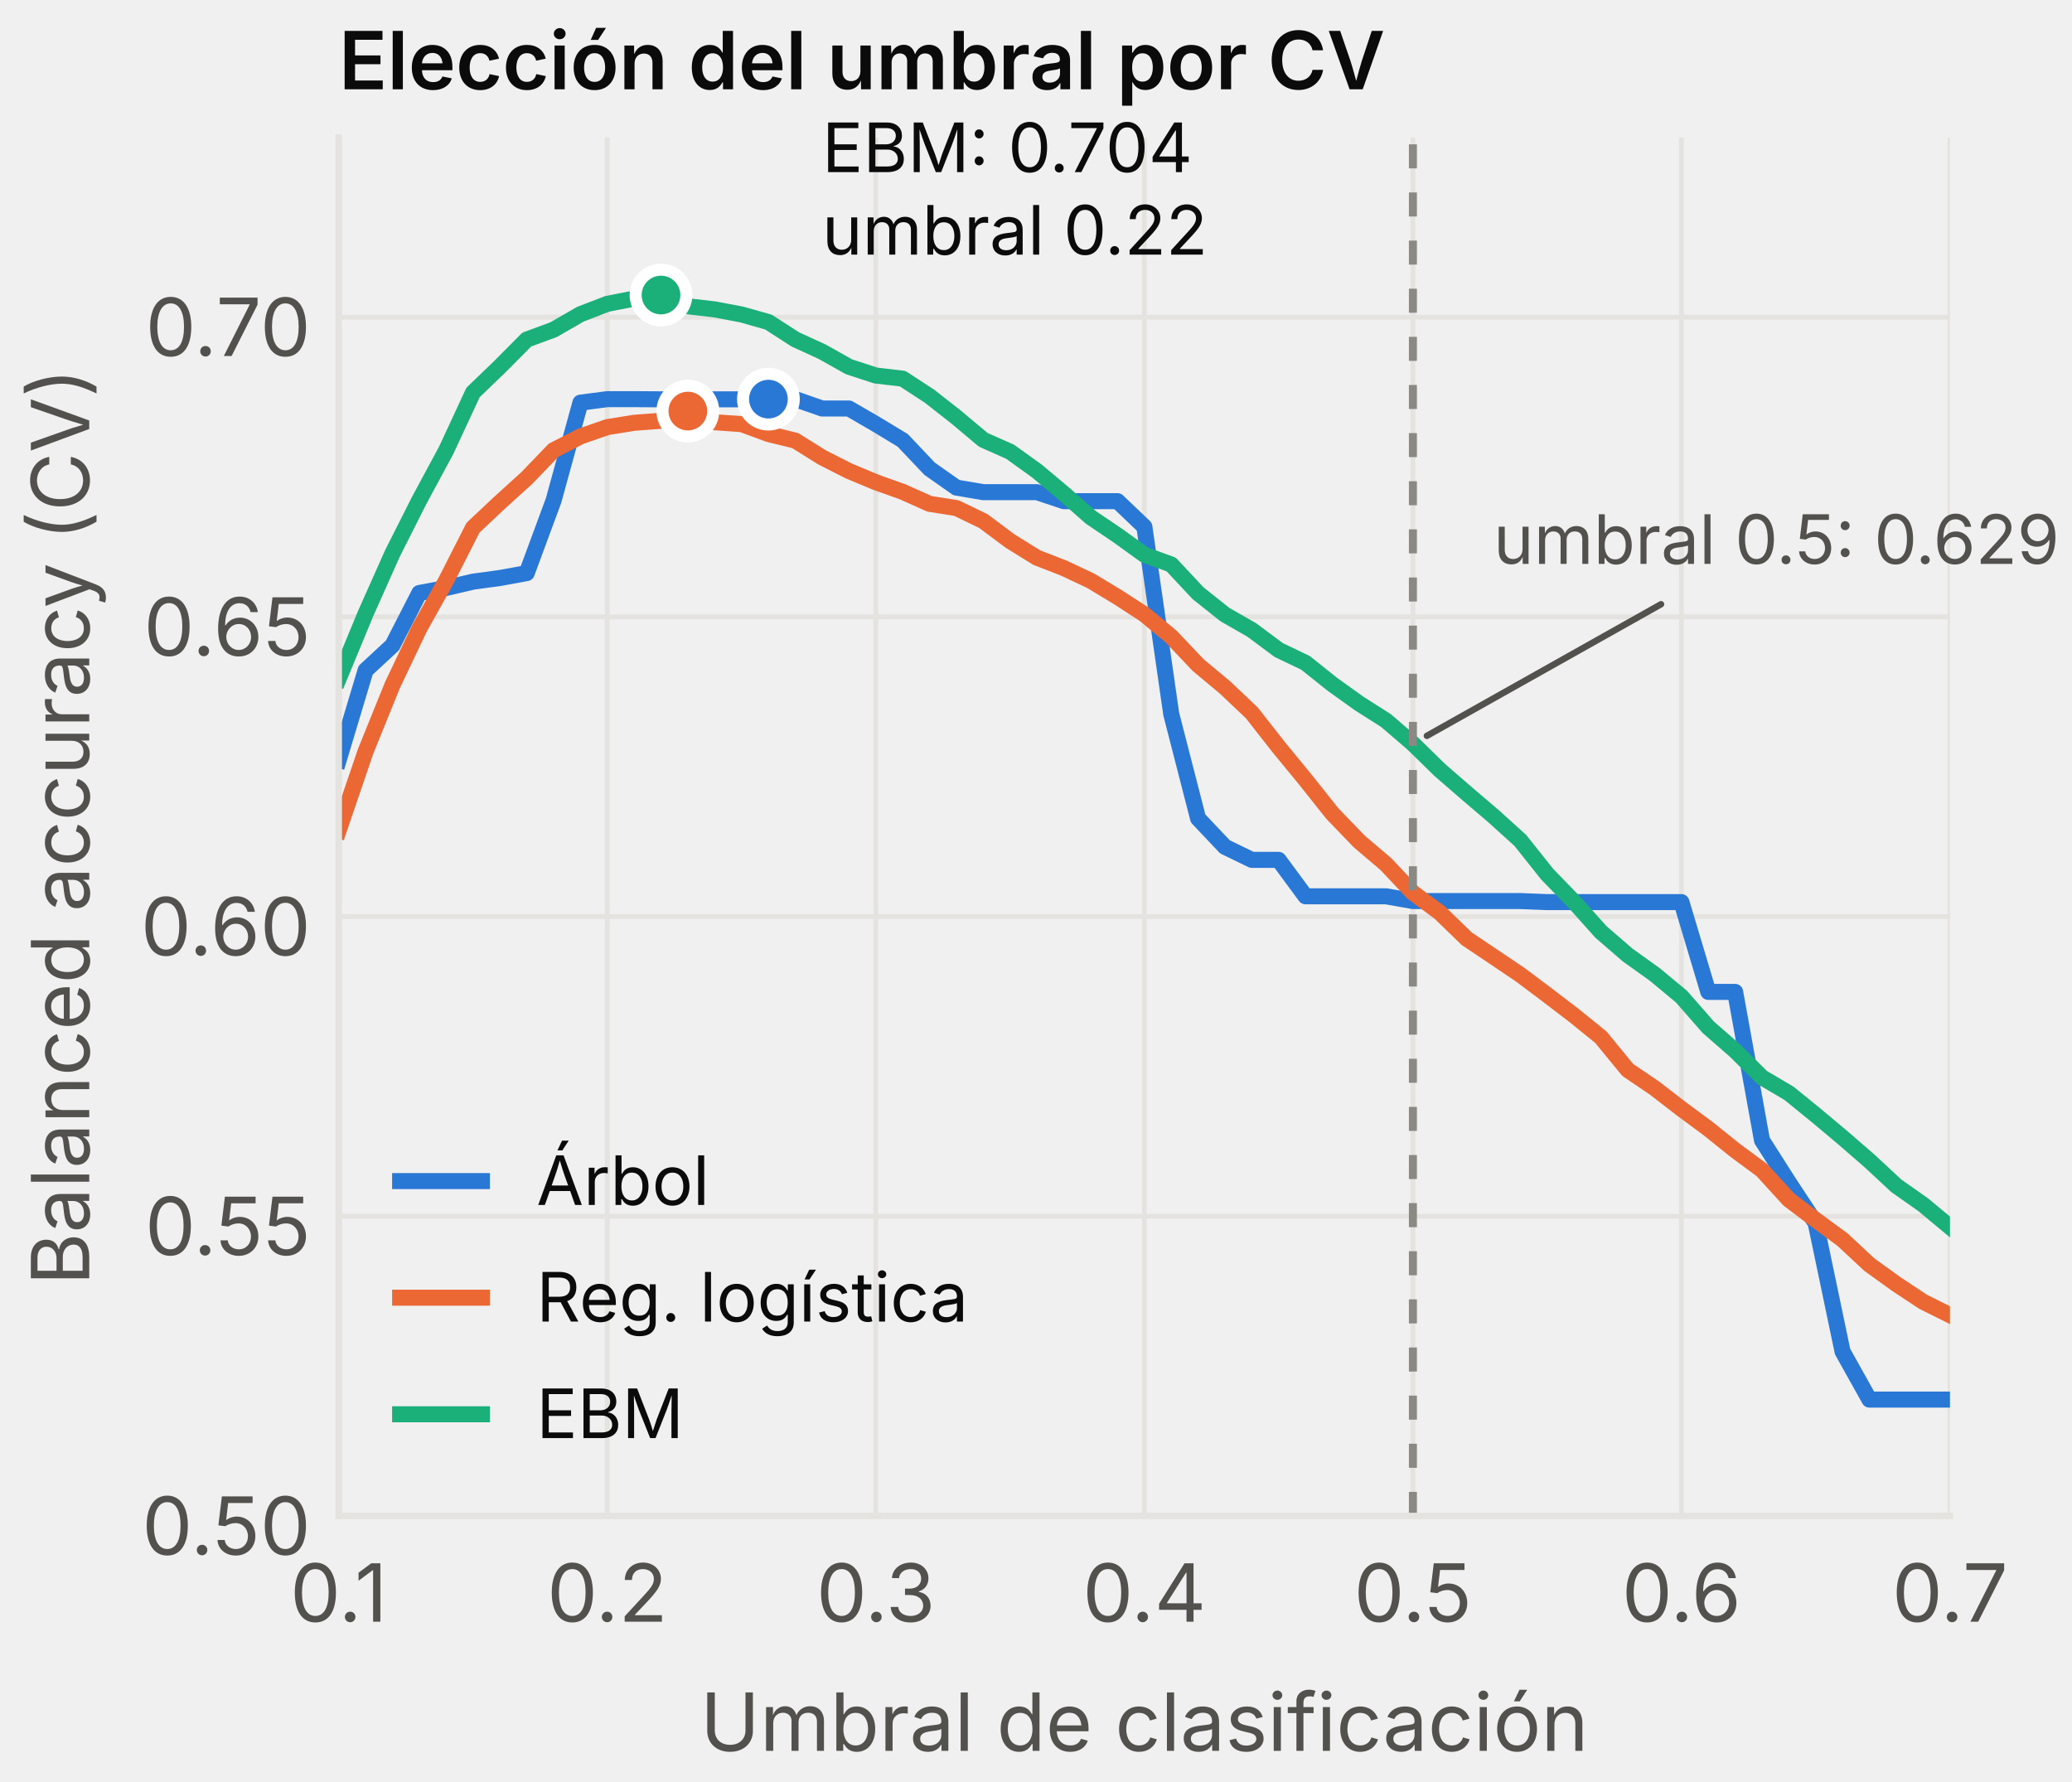
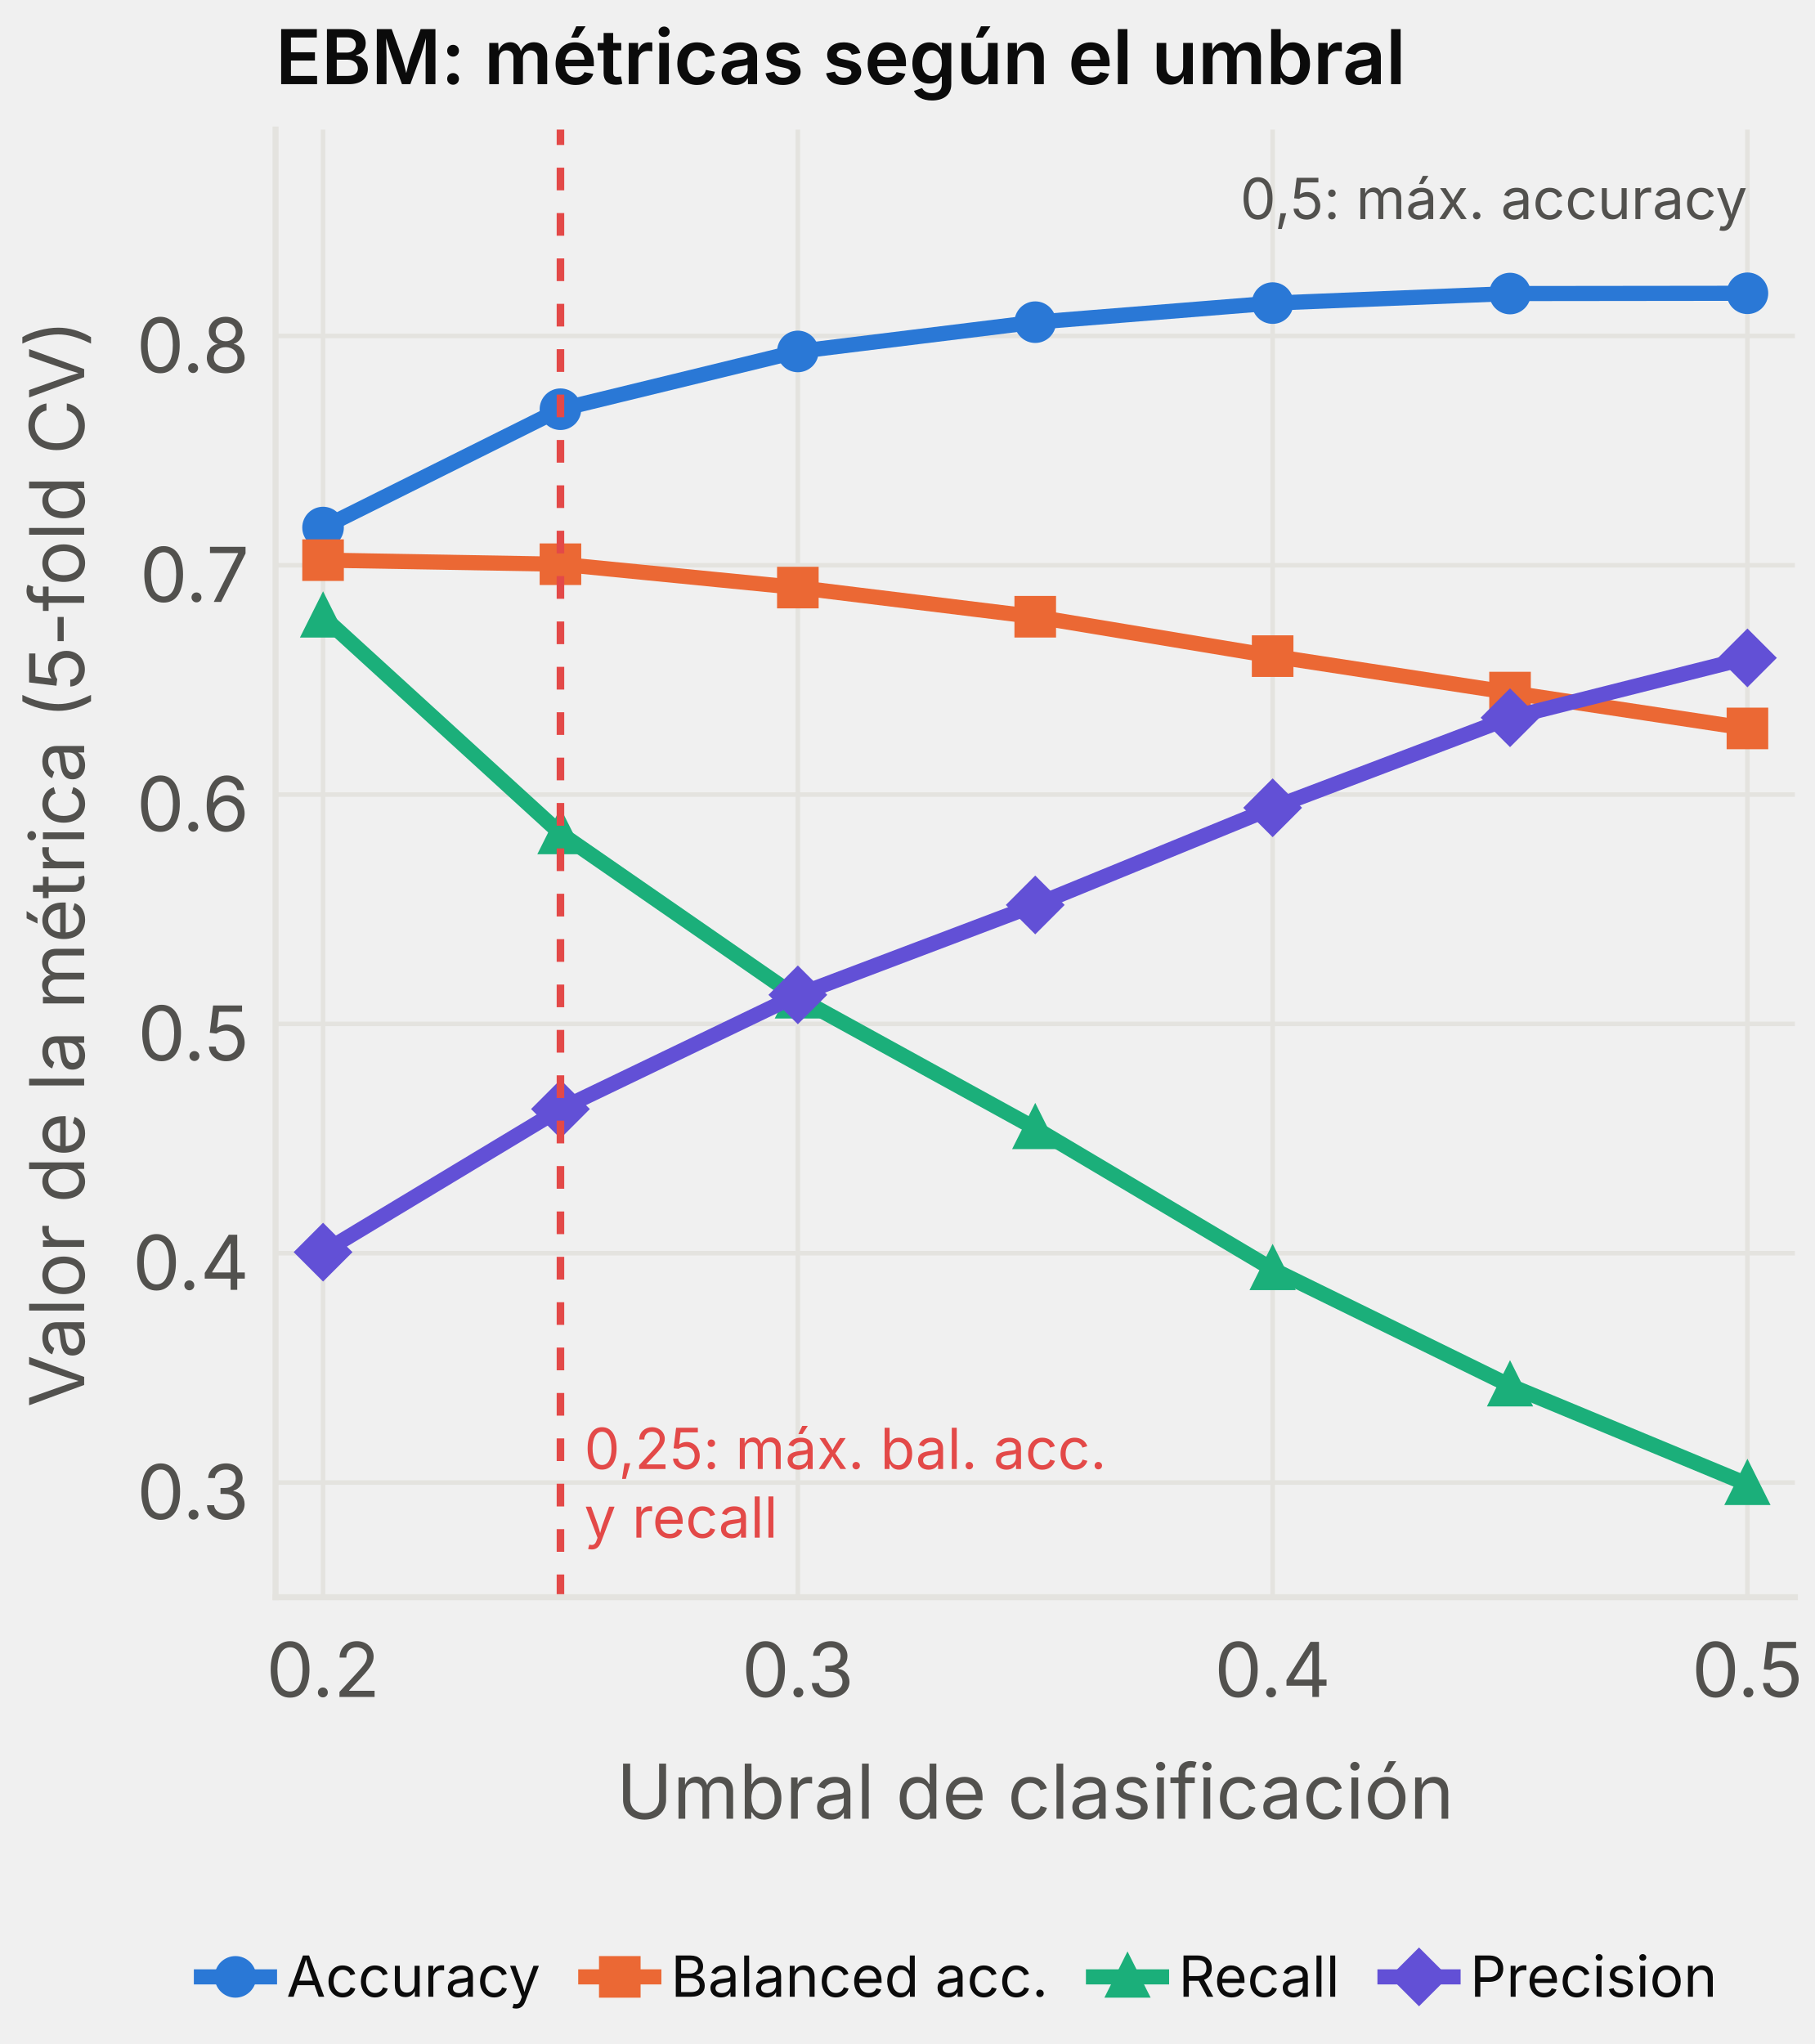
- <svg xmlns="http://www.w3.org/2000/svg" xmlns:xlink="http://www.w3.org/1999/xlink" width="258.328pt" height="222.131pt" viewBox="0 0 258.328 222.131" version="1.1">
+ <svg xmlns="http://www.w3.org/2000/svg" xmlns:xlink="http://www.w3.org/1999/xlink" width="239.916pt" height="270.24pt" viewBox="0 0 239.916 270.24" version="1.1">
  <defs>
    <style type="text/css">*{stroke-linejoin: round; stroke-linecap: butt}</style>
  </defs>
  <g id="figure_1">
    <g id="patch_1">
-       <path d="M 0 222.131  L 258.328 222.131  L 258.328 0  L 0 0  L 0 222.131  z " style="fill: none" />
+       <path d="M 0 270.24  L 239.916 270.24  L 239.916 0  L 0 0  L 0 270.24  z " style="fill: none" />
    </g>
    <g id="axes_1">
      <g id="patch_2">
-         <path d="M 42.235 188.992  L 243.115 188.992  L 243.115 17.128  L 42.235 17.128  L 42.235 188.992  z " style="fill: none" />
+         <path d="M 36.436 211.167  L 237.316 211.167  L 237.316 17.128  L 36.436 17.128  L 36.436 211.167  z " style="fill: none" />
      </g>
      <g id="matplotlib.axis_1">
        <g id="xtick_1">
          <g id="line2d_1">
-             <path d="M 42.235 188.992  L 42.235 17.128  " clip-path="url(#pbf14f607c1)" style="fill: none; stroke: #e4e3df; stroke-width: 0.6; stroke-linecap: square" />
+             <path d="M 42.714 211.167  L 42.714 17.128  " clip-path="url(#p8b7bdb745a)" style="fill: none; stroke: #e4e3df; stroke-width: 0.6; stroke-linecap: square" />
          </g>
          <g id="line2d_2" />
          <g id="text_1">
-             <text style="font-size: 10px; font-family: 'Inter'; text-anchor: middle; fill: #52514e" x="42.235" y="202.179" transform="rotate(-0 42.23492 202.179)">0.1</text>
+             <text style="font-size: 10px; font-family: 'Inter'; text-anchor: middle; fill: #52514e" x="42.714" y="224.355" transform="rotate(-0 42.71398 224.355)">0.2</text>
          </g>
        </g>
        <g id="xtick_2">
          <g id="line2d_3">
-             <path d="M 75.715 188.992  L 75.715 17.128  " clip-path="url(#pbf14f607c1)" style="fill: none; stroke: #e4e3df; stroke-width: 0.6; stroke-linecap: square" />
+             <path d="M 105.489 211.167  L 105.489 17.128  " clip-path="url(#p8b7bdb745a)" style="fill: none; stroke: #e4e3df; stroke-width: 0.6; stroke-linecap: square" />
          </g>
          <g id="line2d_4" />
          <g id="text_2">
-             <text style="font-size: 10px; font-family: 'Inter'; text-anchor: middle; fill: #52514e" x="75.715" y="202.179" transform="rotate(-0 75.71492 202.179)">0.2</text>
+             <text style="font-size: 10px; font-family: 'Inter'; text-anchor: middle; fill: #52514e" x="105.489" y="224.355" transform="rotate(-0 105.489 224.355)">0.3</text>
          </g>
        </g>
        <g id="xtick_3">
          <g id="line2d_5">
-             <path d="M 109.195 188.992  L 109.195 17.128  " clip-path="url(#pbf14f607c1)" style="fill: none; stroke: #e4e3df; stroke-width: 0.6; stroke-linecap: square" />
+             <path d="M 168.264 211.167  L 168.264 17.128  " clip-path="url(#p8b7bdb745a)" style="fill: none; stroke: #e4e3df; stroke-width: 0.6; stroke-linecap: square" />
          </g>
          <g id="line2d_6" />
          <g id="text_3">
-             <text style="font-size: 10px; font-family: 'Inter'; text-anchor: middle; fill: #52514e" x="109.195" y="202.179" transform="rotate(-0 109.1949 202.179)">0.3</text>
+             <text style="font-size: 10px; font-family: 'Inter'; text-anchor: middle; fill: #52514e" x="168.264" y="224.355" transform="rotate(-0 168.264 224.355)">0.4</text>
          </g>
        </g>
        <g id="xtick_4">
          <g id="line2d_7">
-             <path d="M 142.675 188.992  L 142.675 17.128  " clip-path="url(#pbf14f607c1)" style="fill: none; stroke: #e4e3df; stroke-width: 0.6; stroke-linecap: square" />
+             <path d="M 231.039 211.167  L 231.039 17.128  " clip-path="url(#p8b7bdb745a)" style="fill: none; stroke: #e4e3df; stroke-width: 0.6; stroke-linecap: square" />
          </g>
          <g id="line2d_8" />
          <g id="text_4">
-             <text style="font-size: 10px; font-family: 'Inter'; text-anchor: middle; fill: #52514e" x="142.675" y="202.179" transform="rotate(-0 142.6749 202.179)">0.4</text>
-           </g>
-         </g>
-         <g id="xtick_5">
-           <g id="line2d_9">
-             <path d="M 176.155 188.992  L 176.155 17.128  " clip-path="url(#pbf14f607c1)" style="fill: none; stroke: #e4e3df; stroke-width: 0.6; stroke-linecap: square" />
-           </g>
-           <g id="line2d_10" />
-           <g id="text_5">
-             <text style="font-size: 10px; font-family: 'Inter'; text-anchor: middle; fill: #52514e" x="176.155" y="202.179" transform="rotate(-0 176.1549 202.179)">0.5</text>
-           </g>
-         </g>
-         <g id="xtick_6">
-           <g id="line2d_11">
-             <path d="M 209.635 188.992  L 209.635 17.128  " clip-path="url(#pbf14f607c1)" style="fill: none; stroke: #e4e3df; stroke-width: 0.6; stroke-linecap: square" />
-           </g>
-           <g id="line2d_12" />
-           <g id="text_6">
-             <text style="font-size: 10px; font-family: 'Inter'; text-anchor: middle; fill: #52514e" x="209.635" y="202.179" transform="rotate(-0 209.6349 202.179)">0.6</text>
-           </g>
-         </g>
-         <g id="xtick_7">
-           <g id="line2d_13">
-             <path d="M 243.115 188.992  L 243.115 17.128  " clip-path="url(#pbf14f607c1)" style="fill: none; stroke: #e4e3df; stroke-width: 0.6; stroke-linecap: square" />
-           </g>
-           <g id="line2d_14" />
-           <g id="text_7">
-             <text style="font-size: 10px; font-family: 'Inter'; text-anchor: middle; fill: #52514e" x="243.115" y="202.179" transform="rotate(-0 243.1149 202.179)">0.7</text>
-           </g>
-         </g>
-         <g id="text_8">
-           <text style="font-size: 10px; font-family: 'Inter'; text-anchor: middle; fill: #52514e" x="142.675" y="218.279" transform="rotate(-0 142.6749 218.2786)">Umbral de clasificación</text>
+             <text style="font-size: 10px; font-family: 'Inter'; text-anchor: middle; fill: #52514e" x="231.039" y="224.355" transform="rotate(-0 231.039 224.355)">0.5</text>
+           </g>
+         </g>
+         <g id="text_5">
+           <text style="font-size: 10px; font-family: 'Inter'; text-anchor: middle; fill: #52514e" x="136.876" y="240.455" transform="rotate(-0 136.8765 240.4546)">Umbral de clasificación</text>
        </g>
      </g>
      <g id="matplotlib.axis_2">
        <g id="ytick_1">
+           <g id="line2d_9">
+             <path d="M 36.436 196.008  L 237.316 196.008  " clip-path="url(#p8b7bdb745a)" style="fill: none; stroke: #e4e3df; stroke-width: 0.6; stroke-linecap: square" />
+           </g>
+           <g id="line2d_10" />
+           <g id="text_6">
+             <text style="font-size: 10px; font-family: 'Inter'; text-anchor: end; fill: #52514e" x="32.936" y="200.852" transform="rotate(-0 32.93648 200.8519)">0.3</text>
+           </g>
+         </g>
+         <g id="ytick_2">
+           <g id="line2d_11">
+             <path d="M 36.436 165.689  L 237.316 165.689  " clip-path="url(#p8b7bdb745a)" style="fill: none; stroke: #e4e3df; stroke-width: 0.6; stroke-linecap: square" />
+           </g>
+           <g id="line2d_12" />
+           <g id="text_7">
+             <text style="font-size: 10px; font-family: 'Inter'; text-anchor: end; fill: #52514e" x="32.936" y="170.533" transform="rotate(-0 32.93648 170.5331)">0.4</text>
+           </g>
+         </g>
+         <g id="ytick_3">
+           <g id="line2d_13">
+             <path d="M 36.436 135.371  L 237.316 135.371  " clip-path="url(#p8b7bdb745a)" style="fill: none; stroke: #e4e3df; stroke-width: 0.6; stroke-linecap: square" />
+           </g>
+           <g id="line2d_14" />
+           <g id="text_8">
+             <text style="font-size: 10px; font-family: 'Inter'; text-anchor: end; fill: #52514e" x="32.936" y="140.214" transform="rotate(-0 32.93648 140.2144)">0.5</text>
+           </g>
+         </g>
+         <g id="ytick_4">
          <g id="line2d_15">
-             <path d="M 42.235 188.992  L 243.115 188.992  " clip-path="url(#pbf14f607c1)" style="fill: none; stroke: #e4e3df; stroke-width: 0.6; stroke-linecap: square" />
+             <path d="M 36.436 105.052  L 237.316 105.052  " clip-path="url(#p8b7bdb745a)" style="fill: none; stroke: #e4e3df; stroke-width: 0.6; stroke-linecap: square" />
          </g>
          <g id="line2d_16" />
          <g id="text_9">
-             <text style="font-size: 10px; font-family: 'Inter'; text-anchor: end; fill: #52514e" x="38.735" y="193.835" transform="rotate(-0 38.73492 193.8353)">0.50</text>
-           </g>
-         </g>
-         <g id="ytick_2">
+             <text style="font-size: 10px; font-family: 'Inter'; text-anchor: end; fill: #52514e" x="32.936" y="109.896" transform="rotate(-0 32.93648 109.8956)">0.6</text>
+           </g>
+         </g>
+         <g id="ytick_5">
          <g id="line2d_17">
-             <path d="M 42.235 151.63  L 243.115 151.63  " clip-path="url(#pbf14f607c1)" style="fill: none; stroke: #e4e3df; stroke-width: 0.6; stroke-linecap: square" />
+             <path d="M 36.436 74.733  L 237.316 74.733  " clip-path="url(#p8b7bdb745a)" style="fill: none; stroke: #e4e3df; stroke-width: 0.6; stroke-linecap: square" />
          </g>
          <g id="line2d_18" />
          <g id="text_10">
-             <text style="font-size: 10px; font-family: 'Inter'; text-anchor: end; fill: #52514e" x="38.735" y="156.474" transform="rotate(-0 38.73492 156.4735)">0.55</text>
-           </g>
-         </g>
-         <g id="ytick_3">
+             <text style="font-size: 10px; font-family: 'Inter'; text-anchor: end; fill: #52514e" x="32.936" y="79.577" transform="rotate(-0 32.93648 79.57688)">0.7</text>
+           </g>
+         </g>
+         <g id="ytick_6">
          <g id="line2d_19">
-             <path d="M 42.235 114.268  L 243.115 114.268  " clip-path="url(#pbf14f607c1)" style="fill: none; stroke: #e4e3df; stroke-width: 0.6; stroke-linecap: square" />
+             <path d="M 36.436 44.414  L 237.316 44.414  " clip-path="url(#p8b7bdb745a)" style="fill: none; stroke: #e4e3df; stroke-width: 0.6; stroke-linecap: square" />
          </g>
          <g id="line2d_20" />
          <g id="text_11">
-             <text style="font-size: 10px; font-family: 'Inter'; text-anchor: end; fill: #52514e" x="38.735" y="119.112" transform="rotate(-0 38.73492 119.1118)">0.60</text>
-           </g>
-         </g>
-         <g id="ytick_4">
-           <g id="line2d_21">
-             <path d="M 42.235 76.906  L 243.115 76.906  " clip-path="url(#pbf14f607c1)" style="fill: none; stroke: #e4e3df; stroke-width: 0.6; stroke-linecap: square" />
-           </g>
-           <g id="line2d_22" />
-           <g id="text_12">
-             <text style="font-size: 10px; font-family: 'Inter'; text-anchor: end; fill: #52514e" x="38.735" y="81.75" transform="rotate(-0 38.73492 81.75003)">0.65</text>
-           </g>
-         </g>
-         <g id="ytick_5">
-           <g id="line2d_23">
-             <path d="M 42.235 39.545  L 243.115 39.545  " clip-path="url(#pbf14f607c1)" style="fill: none; stroke: #e4e3df; stroke-width: 0.6; stroke-linecap: square" />
-           </g>
-           <g id="line2d_24" />
-           <g id="text_13">
-             <text style="font-size: 10px; font-family: 'Inter'; text-anchor: end; fill: #52514e" x="38.735" y="44.388" transform="rotate(-0 38.73492 44.38829)">0.70</text>
-           </g>
-         </g>
-         <g id="text_14">
-           <text style="font-size: 10px; font-family: 'Inter'; text-anchor: middle; fill: #52514e" x="11.127" y="103.059" transform="rotate(-90 11.1275 103.0595)">Balanced accuracy (CV)</text>
+             <text style="font-size: 10px; font-family: 'Inter'; text-anchor: end; fill: #52514e" x="32.936" y="49.258" transform="rotate(-0 32.93648 49.25812)">0.8</text>
+           </g>
+         </g>
+         <g id="text_12">
+           <text style="font-size: 10px; font-family: 'Inter'; text-anchor: middle; fill: #52514e" x="11.127" y="114.147" transform="rotate(-90 11.1275 114.1475)">Valor de la métrica (5-fold CV)</text>
+         </g>
+       </g>
+       <g id="line2d_21">
+         <path d="M 42.714 69.749  L 74.101 54.104  L 105.489 46.464  L 136.876 42.595  L 168.264 40.073  L 199.651 38.811  L 231.039 38.775  " clip-path="url(#p8b7bdb745a)" style="fill: none; stroke: #2a78d6; stroke-width: 2; stroke-linecap: square" />
+         <defs>
+           <path id="m71d6d142dd" d="M 0 2.25  C 0.597 2.25 1.169 2.013 1.591 1.591  C 2.013 1.169 2.25 0.597 2.25 0  C 2.25 -0.597 2.013 -1.169 1.591 -1.591  C 1.169 -2.013 0.597 -2.25 0 -2.25  C -0.597 -2.25 -1.169 -2.013 -1.591 -1.591  C -2.013 -1.169 -2.25 -0.597 -2.25 0  C -2.25 0.597 -2.013 1.169 -1.591 1.591  C -1.169 2.013 -0.597 2.25 0 2.25  z " style="stroke: #2a78d6" />
+         </defs>
+         <g clip-path="url(#p8b7bdb745a)">
+           <use xlink:href="#m71d6d142dd" x="42.714" y="69.749" style="fill: #2a78d6; stroke: #2a78d6" />
+           <use xlink:href="#m71d6d142dd" x="74.101" y="54.104" style="fill: #2a78d6; stroke: #2a78d6" />
+           <use xlink:href="#m71d6d142dd" x="105.489" y="46.464" style="fill: #2a78d6; stroke: #2a78d6" />
+           <use xlink:href="#m71d6d142dd" x="136.876" y="42.595" style="fill: #2a78d6; stroke: #2a78d6" />
+           <use xlink:href="#m71d6d142dd" x="168.264" y="40.073" style="fill: #2a78d6; stroke: #2a78d6" />
+           <use xlink:href="#m71d6d142dd" x="199.651" y="38.811" style="fill: #2a78d6; stroke: #2a78d6" />
+           <use xlink:href="#m71d6d142dd" x="231.039" y="38.775" style="fill: #2a78d6; stroke: #2a78d6" />
+         </g>
+       </g>
+       <g id="line2d_22">
+         <path d="M 42.714 74.058  L 74.101 74.596  L 105.489 77.685  L 136.876 81.539  L 168.264 86.748  L 199.651 91.567  L 231.039 96.307  " clip-path="url(#p8b7bdb745a)" style="fill: none; stroke: #eb6834; stroke-width: 2; stroke-linecap: square" />
+         <defs>
+           <path id="m11d92e2a8e" d="M -2.25 2.25  L 2.25 2.25  L 2.25 -2.25  L -2.25 -2.25  z " style="stroke: #eb6834; stroke-linejoin: miter" />
+         </defs>
+         <g clip-path="url(#p8b7bdb745a)">
+           <use xlink:href="#m11d92e2a8e" x="42.714" y="74.058" style="fill: #eb6834; stroke: #eb6834; stroke-linejoin: miter" />
+           <use xlink:href="#m11d92e2a8e" x="74.101" y="74.596" style="fill: #eb6834; stroke: #eb6834; stroke-linejoin: miter" />
+           <use xlink:href="#m11d92e2a8e" x="105.489" y="77.685" style="fill: #eb6834; stroke: #eb6834; stroke-linejoin: miter" />
+           <use xlink:href="#m11d92e2a8e" x="136.876" y="81.539" style="fill: #eb6834; stroke: #eb6834; stroke-linejoin: miter" />
+           <use xlink:href="#m11d92e2a8e" x="168.264" y="86.748" style="fill: #eb6834; stroke: #eb6834; stroke-linejoin: miter" />
+           <use xlink:href="#m11d92e2a8e" x="199.651" y="91.567" style="fill: #eb6834; stroke: #eb6834; stroke-linejoin: miter" />
+           <use xlink:href="#m11d92e2a8e" x="231.039" y="96.307" style="fill: #eb6834; stroke: #eb6834; stroke-linejoin: miter" />
+         </g>
+       </g>
+       <g id="line2d_23">
+         <path d="M 42.714 81.542  L 74.101 110.186  L 105.489 131.912  L 136.876 149.178  L 168.264 167.816  L 199.651 183.196  L 231.039 196.231  " clip-path="url(#p8b7bdb745a)" style="fill: none; stroke: #1baf7a; stroke-width: 2; stroke-linecap: square" />
+         <defs>
+           <path id="m1bee9e87ad" d="M 0 -2.25  L -2.25 2.25  L 2.25 2.25  z " style="stroke: #1baf7a; stroke-linejoin: miter" />
+         </defs>
+         <g clip-path="url(#p8b7bdb745a)">
+           <use xlink:href="#m1bee9e87ad" x="42.714" y="81.542" style="fill: #1baf7a; stroke: #1baf7a; stroke-linejoin: miter" />
+           <use xlink:href="#m1bee9e87ad" x="74.101" y="110.186" style="fill: #1baf7a; stroke: #1baf7a; stroke-linejoin: miter" />
+           <use xlink:href="#m1bee9e87ad" x="105.489" y="131.912" style="fill: #1baf7a; stroke: #1baf7a; stroke-linejoin: miter" />
+           <use xlink:href="#m1bee9e87ad" x="136.876" y="149.178" style="fill: #1baf7a; stroke: #1baf7a; stroke-linejoin: miter" />
+           <use xlink:href="#m1bee9e87ad" x="168.264" y="167.816" style="fill: #1baf7a; stroke: #1baf7a; stroke-linejoin: miter" />
+           <use xlink:href="#m1bee9e87ad" x="199.651" y="183.196" style="fill: #1baf7a; stroke: #1baf7a; stroke-linejoin: miter" />
+           <use xlink:href="#m1bee9e87ad" x="231.039" y="196.231" style="fill: #1baf7a; stroke: #1baf7a; stroke-linejoin: miter" />
+         </g>
+       </g>
+       <g id="line2d_24">
+         <path d="M 42.714 165.547  L 74.101 146.627  L 105.489 131.531  L 136.876 119.645  L 168.264 106.798  L 199.651 94.893  L 231.039 86.982  " clip-path="url(#p8b7bdb745a)" style="fill: none; stroke: #6250d6; stroke-width: 2; stroke-linecap: square" />
+         <defs>
+           <path id="mf4fc34140a" d="M -0 3.182  L 3.182 0  L 0 -3.182  L -3.182 -0  z " style="stroke: #6250d6; stroke-linejoin: miter" />
+         </defs>
+         <g clip-path="url(#p8b7bdb745a)">
+           <use xlink:href="#mf4fc34140a" x="42.714" y="165.547" style="fill: #6250d6; stroke: #6250d6; stroke-linejoin: miter" />
+           <use xlink:href="#mf4fc34140a" x="74.101" y="146.627" style="fill: #6250d6; stroke: #6250d6; stroke-linejoin: miter" />
+           <use xlink:href="#mf4fc34140a" x="105.489" y="131.531" style="fill: #6250d6; stroke: #6250d6; stroke-linejoin: miter" />
+           <use xlink:href="#mf4fc34140a" x="136.876" y="119.645" style="fill: #6250d6; stroke: #6250d6; stroke-linejoin: miter" />
+           <use xlink:href="#mf4fc34140a" x="168.264" y="106.798" style="fill: #6250d6; stroke: #6250d6; stroke-linejoin: miter" />
+           <use xlink:href="#mf4fc34140a" x="199.651" y="94.893" style="fill: #6250d6; stroke: #6250d6; stroke-linejoin: miter" />
+           <use xlink:href="#mf4fc34140a" x="231.039" y="86.982" style="fill: #6250d6; stroke: #6250d6; stroke-linejoin: miter" />
        </g>
      </g>
      <g id="line2d_25">
-         <path d="M 42.235 94.725  L 45.583 83.561  L 48.931 80.461  L 52.279 73.928  L 55.627 73.299  L 58.975 72.516  L 62.323 72.061  L 65.671 71.448  L 69.019 62.387  L 72.367 50.197  L 75.715 49.763  L 79.063 49.763  L 82.411 49.785  L 85.759 49.785  L 89.107 49.785  L 92.455 49.785  L 95.803 49.76  L 99.151 49.76  L 102.499 50.928  L 105.847 50.928  L 109.195 52.871  L 112.543 54.896  L 115.891 58.432  L 119.239 60.789  L 122.587 61.358  L 125.935 61.358  L 129.283 61.358  L 132.631 62.48  L 135.979 62.48  L 139.327 62.48  L 142.675 65.675  L 146.023 89.012  L 149.371 102.032  L 152.719 105.574  L 156.067 107.2  L 159.415 107.2  L 162.763 111.741  L 166.111 111.741  L 169.459 111.741  L 172.807 111.741  L 176.155 112.335  L 179.503 112.335  L 182.851 112.335  L 186.199 112.335  L 189.547 112.335  L 192.895 112.468  L 196.243 112.468  L 199.591 112.468  L 202.939 112.468  L 206.287 112.468  L 209.635 112.468  L 212.983 123.662  L 216.331 123.662  L 219.679 142.164  L 223.027 147.421  L 226.375 152.499  L 229.723 168.498  L 233.071 174.489  L 236.419 174.489  L 239.767 174.489  L 243.115 174.489  " clip-path="url(#pbf14f607c1)" style="fill: none; stroke: #2a78d6; stroke-width: 2; stroke-linecap: square" />
-       </g>
-       <g id="line2d_26">
-         <path d="M 42.235 103.494  L 45.583 93.674  L 48.931 85.406  L 52.279 78.369  L 55.627 72.37  L 58.975 65.788  L 62.323 62.642  L 65.671 59.607  L 69.019 56.128  L 72.367 54.413  L 75.715 53.25  L 79.063 52.711  L 82.411 52.459  L 85.759 51.248  L 89.107 52.641  L 92.455 52.874  L 95.803 54.107  L 99.151 54.931  L 102.499 57.025  L 105.847 58.724  L 109.195 60.12  L 112.543 61.315  L 115.891 62.814  L 119.239 63.339  L 122.587 64.952  L 125.935 67.453  L 129.283 69.528  L 132.631 70.824  L 135.979 72.401  L 139.327 74.422  L 142.675 76.593  L 146.023 79.368  L 149.371 82.904  L 152.719 85.695  L 156.067 88.865  L 159.415 93.136  L 162.763 97.212  L 166.111 101.423  L 169.459 104.896  L 172.807 107.744  L 176.155 111.3  L 179.503 113.771  L 182.851 117.017  L 186.199 119.269  L 189.547 121.524  L 192.895 124.036  L 196.243 126.596  L 199.591 129.306  L 202.939 133.387  L 206.287 135.658  L 209.635 138.243  L 212.983 140.72  L 216.331 143.41  L 219.679 145.882  L 223.027 149.551  L 226.375 152.087  L 229.723 154.545  L 233.071 157.667  L 236.419 160.078  L 239.767 162.292  L 243.115 163.961  " clip-path="url(#pbf14f607c1)" style="fill: none; stroke: #eb6834; stroke-width: 2; stroke-linecap: square" />
-       </g>
-       <g id="line2d_27">
-         <path d="M 42.235 84.591  L 45.583 76.497  L 48.931 68.991  L 52.279 62.355  L 55.627 56.144  L 58.975 48.931  L 62.323 45.709  L 65.671 42.335  L 69.019 41.1  L 72.367 39.17  L 75.715 37.881  L 79.063 37.222  L 82.411 36.783  L 85.759 38.182  L 89.107 38.572  L 92.455 39.206  L 95.803 40.152  L 99.151 42.311  L 102.499 43.845  L 105.847 45.726  L 109.195 46.82  L 112.543 47.208  L 115.891 49.397  L 119.239 52.023  L 122.587 54.833  L 125.935 56.318  L 129.283 58.725  L 132.631 61.535  L 135.979 64.483  L 139.327 66.746  L 142.675 69.157  L 146.023 70.377  L 149.371 73.959  L 152.719 76.62  L 156.067 78.538  L 159.415 81.034  L 162.763 82.638  L 166.111 85.308  L 169.459 87.708  L 172.807 89.838  L 176.155 92.716  L 179.503 95.989  L 182.851 98.894  L 186.199 101.748  L 189.547 104.775  L 192.895 108.983  L 196.243 112.435  L 199.591 116.177  L 202.939 119.071  L 206.287 121.467  L 209.635 124.244  L 212.983 128.07  L 216.331 130.989  L 219.679 134.319  L 223.027 136.289  L 226.375 139.01  L 229.723 141.814  L 233.071 144.717  L 236.419 147.83  L 239.767 150.185  L 243.115 152.968  " clip-path="url(#pbf14f607c1)" style="fill: none; stroke: #1baf7a; stroke-width: 2; stroke-linecap: square" />
-       </g>
-       <g id="line2d_28">
-         <path d="M 176.155 188.992  L 176.155 17.128  " clip-path="url(#pbf14f607c1)" style="fill: none; stroke-dasharray: 3,3; stroke-dashoffset: 0; stroke: #8a8984" />
+         <path d="M 74.101 211.167  L 74.101 17.128  " clip-path="url(#p8b7bdb745a)" style="fill: none; stroke-dasharray: 3,3; stroke-dashoffset: 0; stroke: #e34948" />
      </g>
      <g id="patch_3">
-         <path d="M 42.235 188.992  L 42.235 17.128  " style="fill: none; stroke: #e4e3df; stroke-width: 0.8; stroke-linejoin: miter; stroke-linecap: square" />
+         <path d="M 36.436 211.167  L 36.436 17.128  " style="fill: none; stroke: #e4e3df; stroke-width: 0.8; stroke-linejoin: miter; stroke-linecap: square" />
      </g>
      <g id="patch_4">
-         <path d="M 42.235 188.992  L 243.115 188.992  " style="fill: none; stroke: #e4e3df; stroke-width: 0.8; stroke-linejoin: miter; stroke-linecap: square" />
+         <path d="M 36.436 211.167  L 237.316 211.167  " style="fill: none; stroke: #e4e3df; stroke-width: 0.8; stroke-linejoin: miter; stroke-linecap: square" />
+       </g>
+       <g id="text_13">
+         <text style="font-size: 7.5px; font-family: 'Inter'; fill: #e34948" transform="translate(77.24023 194.22)">0,25: máx. bal. acc.</text>
+         <text style="font-size: 7.5px; font-family: 'Inter'; fill: #e34948" transform="translate(77.24023 203.2947)">y recall</text>
+       </g>
+       <g id="text_14">
+         <text style="font-size: 7.5px; font-family: 'Inter'; text-anchor: end; fill: #52514e" x="231.039" y="28.962" transform="rotate(-0 231.039 28.96185)">0,5: máx. accuracy</text>
      </g>
      <g id="text_15">
-         <text style="font-size: 8.5px; font-family: 'Inter'; fill: #0b0b0b" transform="translate(102.4989 21.45932)">EBM: 0.704</text>
-         <text style="font-size: 8.5px; font-family: 'Inter'; fill: #0b0b0b" transform="translate(102.4989 31.74398)">umbral 0.22</text>
-       </g>
-       <g id="patch_5">
-         <path d="M 207.093 75.328  Q 192.494 83.533 177.896 91.738  " style="fill: none; stroke: #52514e; stroke-width: 0.8; stroke-linecap: round" />
-       </g>
-       <g id="text_16">
-         <text style="font-size: 8.5px; font-family: 'Inter'; text-anchor: start; fill: #52514e" x="186.199" y="70.299" transform="rotate(-0 186.1989 70.299)">umbral 0.5: 0.629</text>
-       </g>
-       <g id="text_17">
-         <text style="font-weight: 600; font-size: 10px; font-family: 'Inter'; text-anchor: start; fill: #0b0b0b" x="42.235" y="11.127" transform="rotate(-0 42.23492 11.1275)">Elección del umbral por CV</text>
-       </g>
-       <g id="PathCollection_1">
-         <defs>
-           <path id="m0c1ede8cbe" d="M 0 3.162  C 0.839 3.162 1.643 2.829 2.236 2.236  C 2.829 1.643 3.162 0.839 3.162 0  C 3.162 -0.839 2.829 -1.643 2.236 -2.236  C 1.643 -2.829 0.839 -3.162 0 -3.162  C -0.839 -3.162 -1.643 -2.829 -2.236 -2.236  C -2.829 -1.643 -3.162 -0.839 -3.162 0  C -3.162 0.839 -2.829 1.643 -2.236 2.236  C -1.643 2.829 -0.839 3.162 0 3.162  z " style="stroke: #ffffff; stroke-width: 1.5" />
-         </defs>
-         <g clip-path="url(#pbf14f607c1)">
-           <use xlink:href="#m0c1ede8cbe" x="95.803" y="49.76" style="fill: #2a78d6; stroke: #ffffff; stroke-width: 1.5" />
-         </g>
-       </g>
-       <g id="PathCollection_2">
-         <defs>
-           <path id="ma721fa7e8e" d="M 0 3.162  C 0.839 3.162 1.643 2.829 2.236 2.236  C 2.829 1.643 3.162 0.839 3.162 0  C 3.162 -0.839 2.829 -1.643 2.236 -2.236  C 1.643 -2.829 0.839 -3.162 0 -3.162  C -0.839 -3.162 -1.643 -2.829 -2.236 -2.236  C -2.829 -1.643 -3.162 -0.839 -3.162 0  C -3.162 0.839 -2.829 1.643 -2.236 2.236  C -1.643 2.829 -0.839 3.162 0 3.162  z " style="stroke: #ffffff; stroke-width: 1.5" />
-         </defs>
-         <g clip-path="url(#pbf14f607c1)">
-           <use xlink:href="#ma721fa7e8e" x="85.759" y="51.248" style="fill: #eb6834; stroke: #ffffff; stroke-width: 1.5" />
-         </g>
-       </g>
-       <g id="PathCollection_3">
-         <defs>
-           <path id="m635a9d11ba" d="M 0 3.162  C 0.839 3.162 1.643 2.829 2.236 2.236  C 2.829 1.643 3.162 0.839 3.162 0  C 3.162 -0.839 2.829 -1.643 2.236 -2.236  C 1.643 -2.829 0.839 -3.162 0 -3.162  C -0.839 -3.162 -1.643 -2.829 -2.236 -2.236  C -2.829 -1.643 -3.162 -0.839 -3.162 0  C -3.162 0.839 -2.829 1.643 -2.236 2.236  C -1.643 2.829 -0.839 3.162 0 3.162  z " style="stroke: #ffffff; stroke-width: 1.5" />
-         </defs>
-         <g clip-path="url(#pbf14f607c1)">
-           <use xlink:href="#m635a9d11ba" x="82.411" y="36.783" style="fill: #1baf7a; stroke: #ffffff; stroke-width: 1.5" />
-         </g>
+         <text style="font-weight: 600; font-size: 10px; font-family: 'Inter'; text-anchor: start; fill: #0b0b0b" x="36.436" y="11.127" transform="rotate(-0 36.43648 11.1275)">EBM: métricas según el umbral</text>
      </g>
      <g id="legend_1">
+         <g id="line2d_26">
+           <path d="M 26.631 261.366  L 31.131 261.366  L 35.631 261.366  " style="fill: none; stroke: #2a78d6; stroke-width: 2; stroke-linecap: square" />
+           <g>
+             <use xlink:href="#m71d6d142dd" x="31.131" y="261.366" style="fill: #2a78d6; stroke: #2a78d6" />
+           </g>
+         </g>
+         <g id="text_16">
+           <text style="font-size: 7.5px; font-family: 'Inter'; text-anchor: start; fill: #0b0b0b" x="37.881" y="263.991" transform="rotate(-0 37.88131 263.9911)">Accuracy</text>
+         </g>
+         <g id="line2d_27">
+           <path d="M 77.447 261.366  L 81.947 261.366  L 86.447 261.366  " style="fill: none; stroke: #eb6834; stroke-width: 2; stroke-linecap: square" />
+           <g>
+             <use xlink:href="#m11d92e2a8e" x="81.947" y="261.366" style="fill: #eb6834; stroke: #eb6834; stroke-linejoin: miter" />
+           </g>
+         </g>
+         <g id="text_17">
+           <text style="font-size: 7.5px; font-family: 'Inter'; text-anchor: start; fill: #0b0b0b" x="88.697" y="263.991" transform="rotate(-0 88.69733 263.9911)">Balanced acc.</text>
+         </g>
+         <g id="line2d_28">
+           <path d="M 144.576 261.366  L 149.076 261.366  L 153.576 261.366  " style="fill: none; stroke: #1baf7a; stroke-width: 2; stroke-linecap: square" />
+           <g>
+             <use xlink:href="#m1bee9e87ad" x="149.076" y="261.366" style="fill: #1baf7a; stroke: #1baf7a; stroke-linejoin: miter" />
+           </g>
+         </g>
+         <g id="text_18">
+           <text style="font-size: 7.5px; font-family: 'Inter'; text-anchor: start; fill: #0b0b0b" x="155.826" y="263.991" transform="rotate(-0 155.8258 263.9911)">Recall</text>
+         </g>
        <g id="line2d_29">
-           <path d="M 49.885 147.247  L 54.985 147.247  L 60.085 147.247  " style="fill: none; stroke: #2a78d6; stroke-width: 2; stroke-linecap: square" />
-         </g>
-         <g id="text_18">
-           <text style="font-size: 8.5px; font-family: 'Inter'; text-anchor: start; fill: #0b0b0b" x="66.885" y="150.222" transform="rotate(-0 66.88492 150.2219)">Árbol</text>
-         </g>
-         <g id="line2d_30">
-           <path d="M 49.885 161.782  L 54.985 161.782  L 60.085 161.782  " style="fill: none; stroke: #eb6834; stroke-width: 2; stroke-linecap: square" />
+           <path d="M 183.118 261.366  L 187.618 261.366  L 192.118 261.366  " style="fill: none; stroke: #6250d6; stroke-width: 2; stroke-linecap: square" />
+           <g>
+             <use xlink:href="#mf4fc34140a" x="187.618" y="261.366" style="fill: #6250d6; stroke: #6250d6; stroke-linejoin: miter" />
+           </g>
        </g>
        <g id="text_19">
-           <text style="font-size: 8.5px; font-family: 'Inter'; text-anchor: start; fill: #0b0b0b" x="66.885" y="164.757" transform="rotate(-0 66.88492 164.7565)">Reg. logística</text>
-         </g>
-         <g id="line2d_31">
-           <path d="M 49.885 176.316  L 54.985 176.316  L 60.085 176.316  " style="fill: none; stroke: #1baf7a; stroke-width: 2; stroke-linecap: square" />
-         </g>
-         <g id="text_20">
-           <text style="font-size: 8.5px; font-family: 'Inter'; text-anchor: start; fill: #0b0b0b" x="66.885" y="179.291" transform="rotate(-0 66.88492 179.2912)">EBM</text>
+           <text style="font-size: 7.5px; font-family: 'Inter'; text-anchor: start; fill: #0b0b0b" x="194.368" y="263.991" transform="rotate(-0 194.3676 263.9911)">Precision</text>
        </g>
      </g>
    </g>
  </g>
  <defs>
-     <clipPath id="pbf14f607c1">
-       <rect x="42.235" y="17.128" width="200.88" height="171.864" />
+     <clipPath id="p8b7bdb745a">
+       <rect x="36.436" y="17.128" width="200.88" height="194.04" />
    </clipPath>
  </defs>
</svg>
